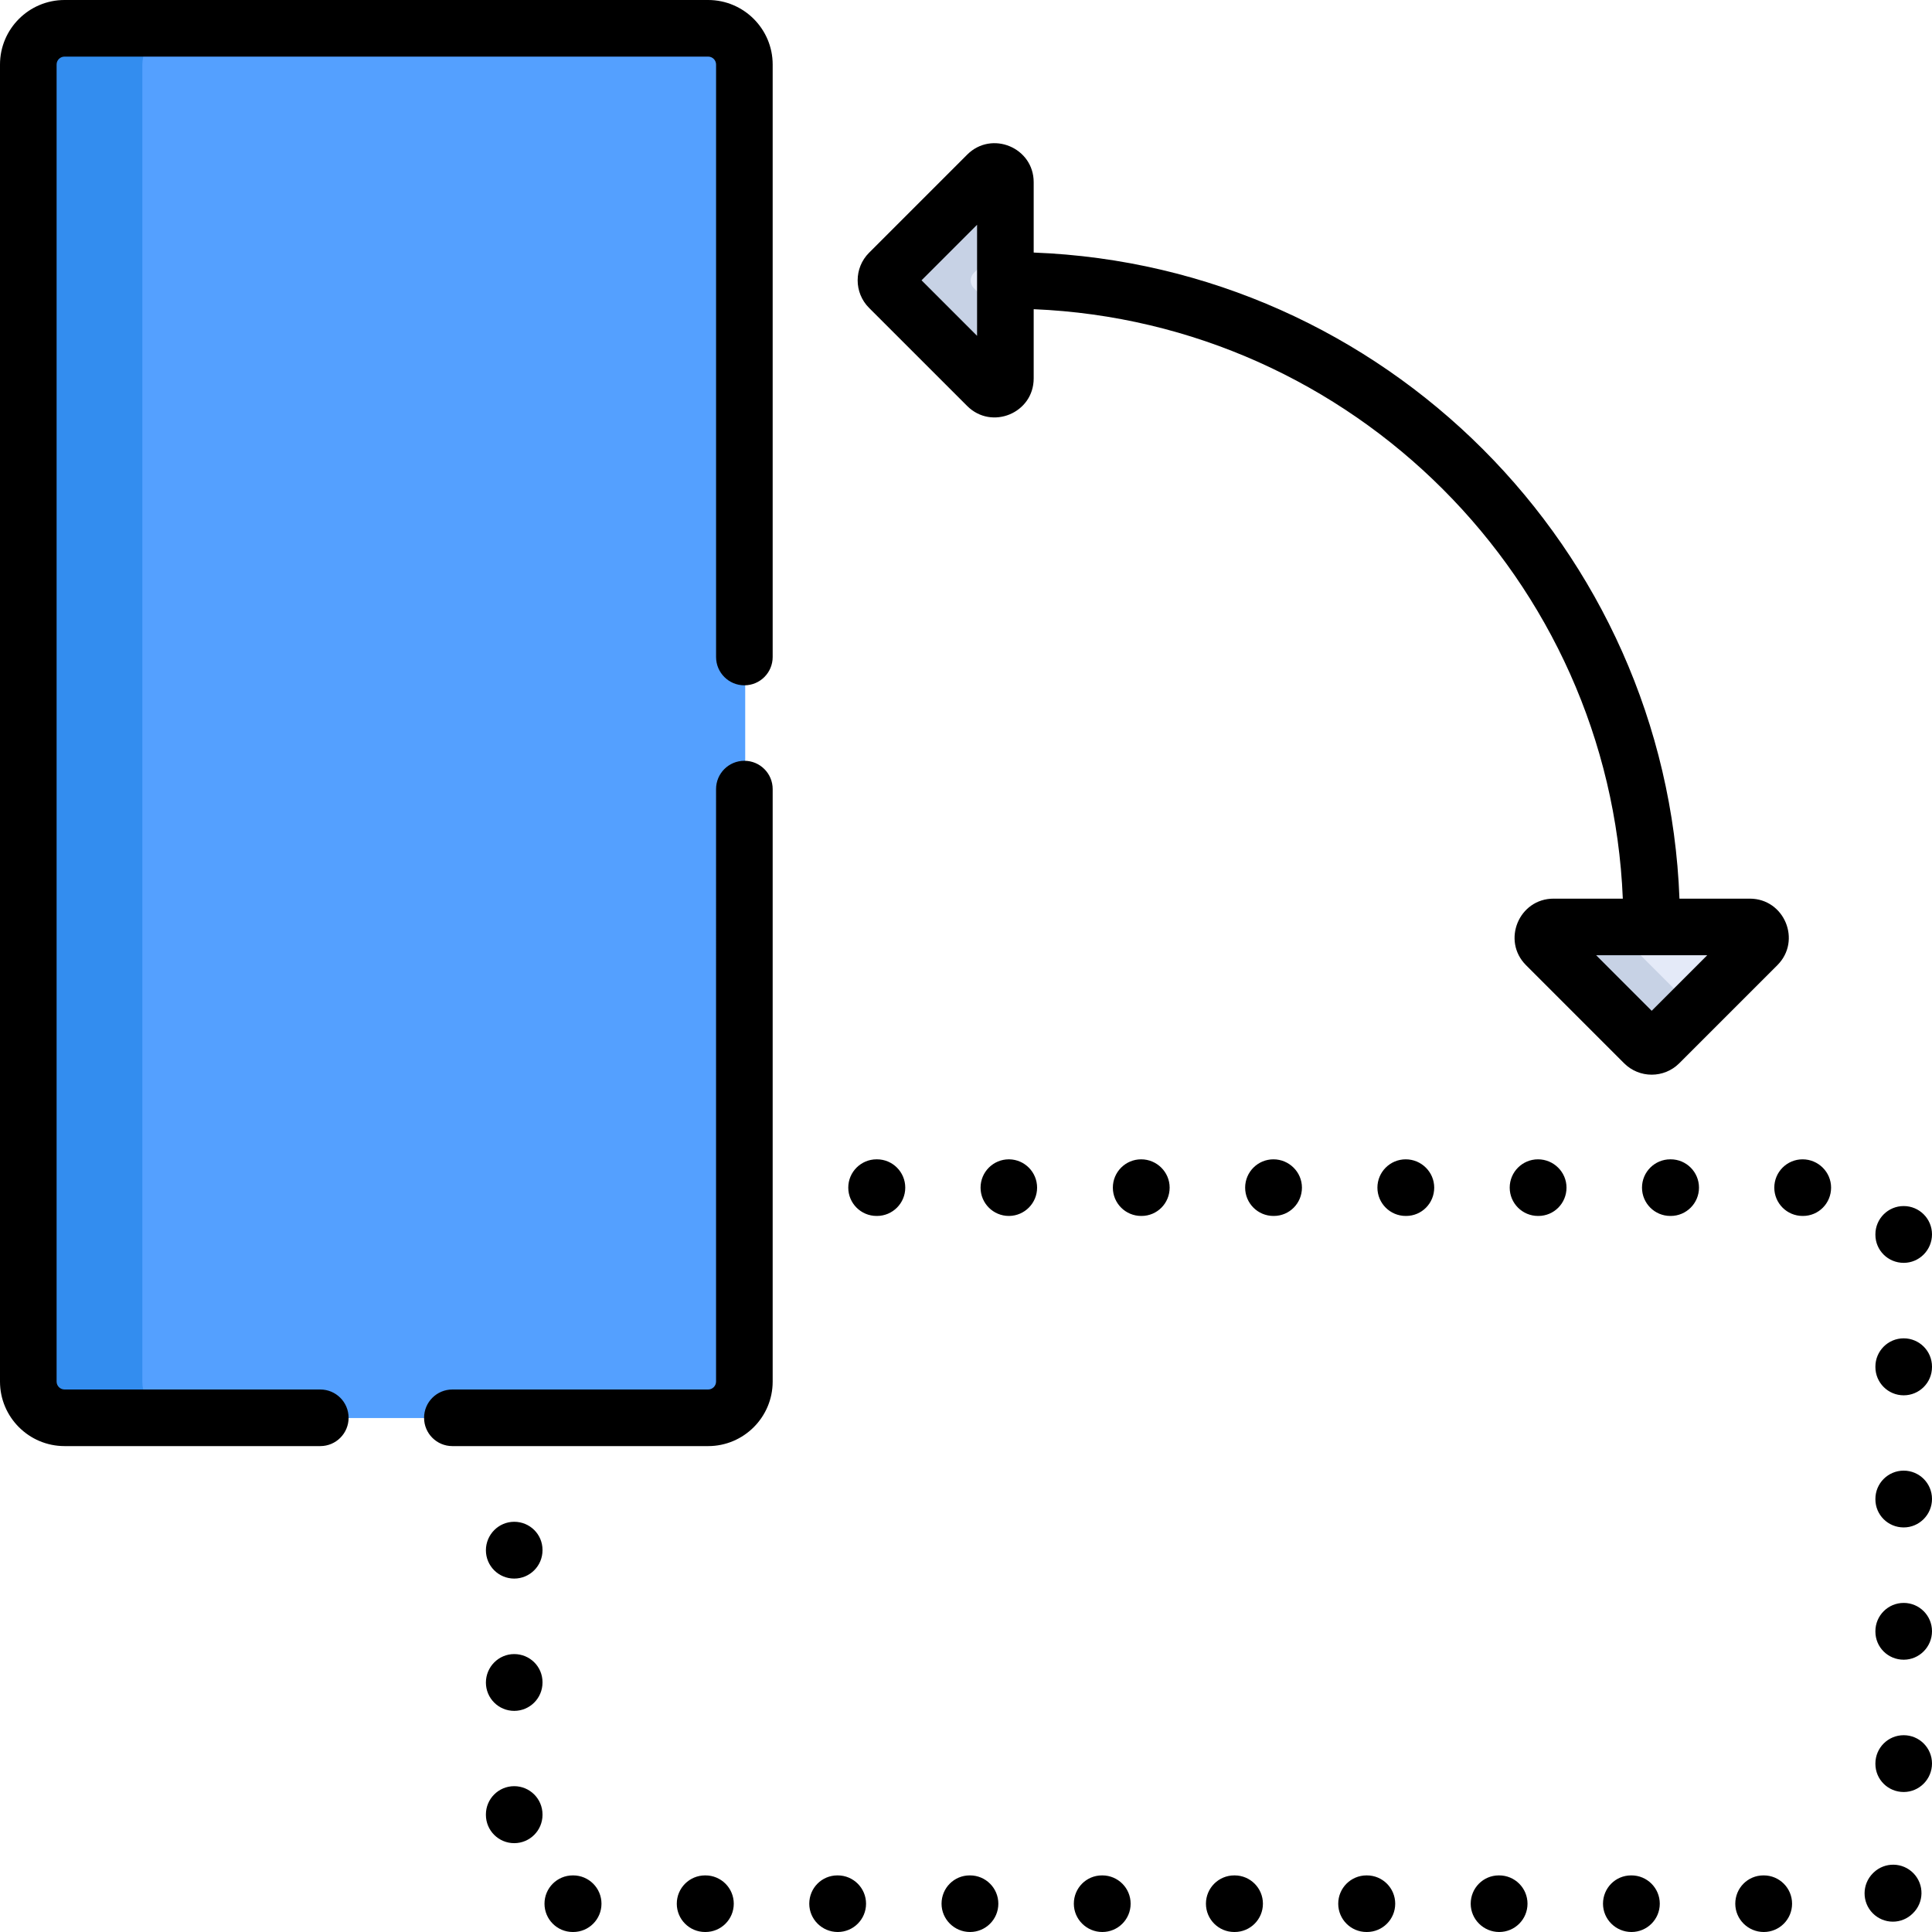
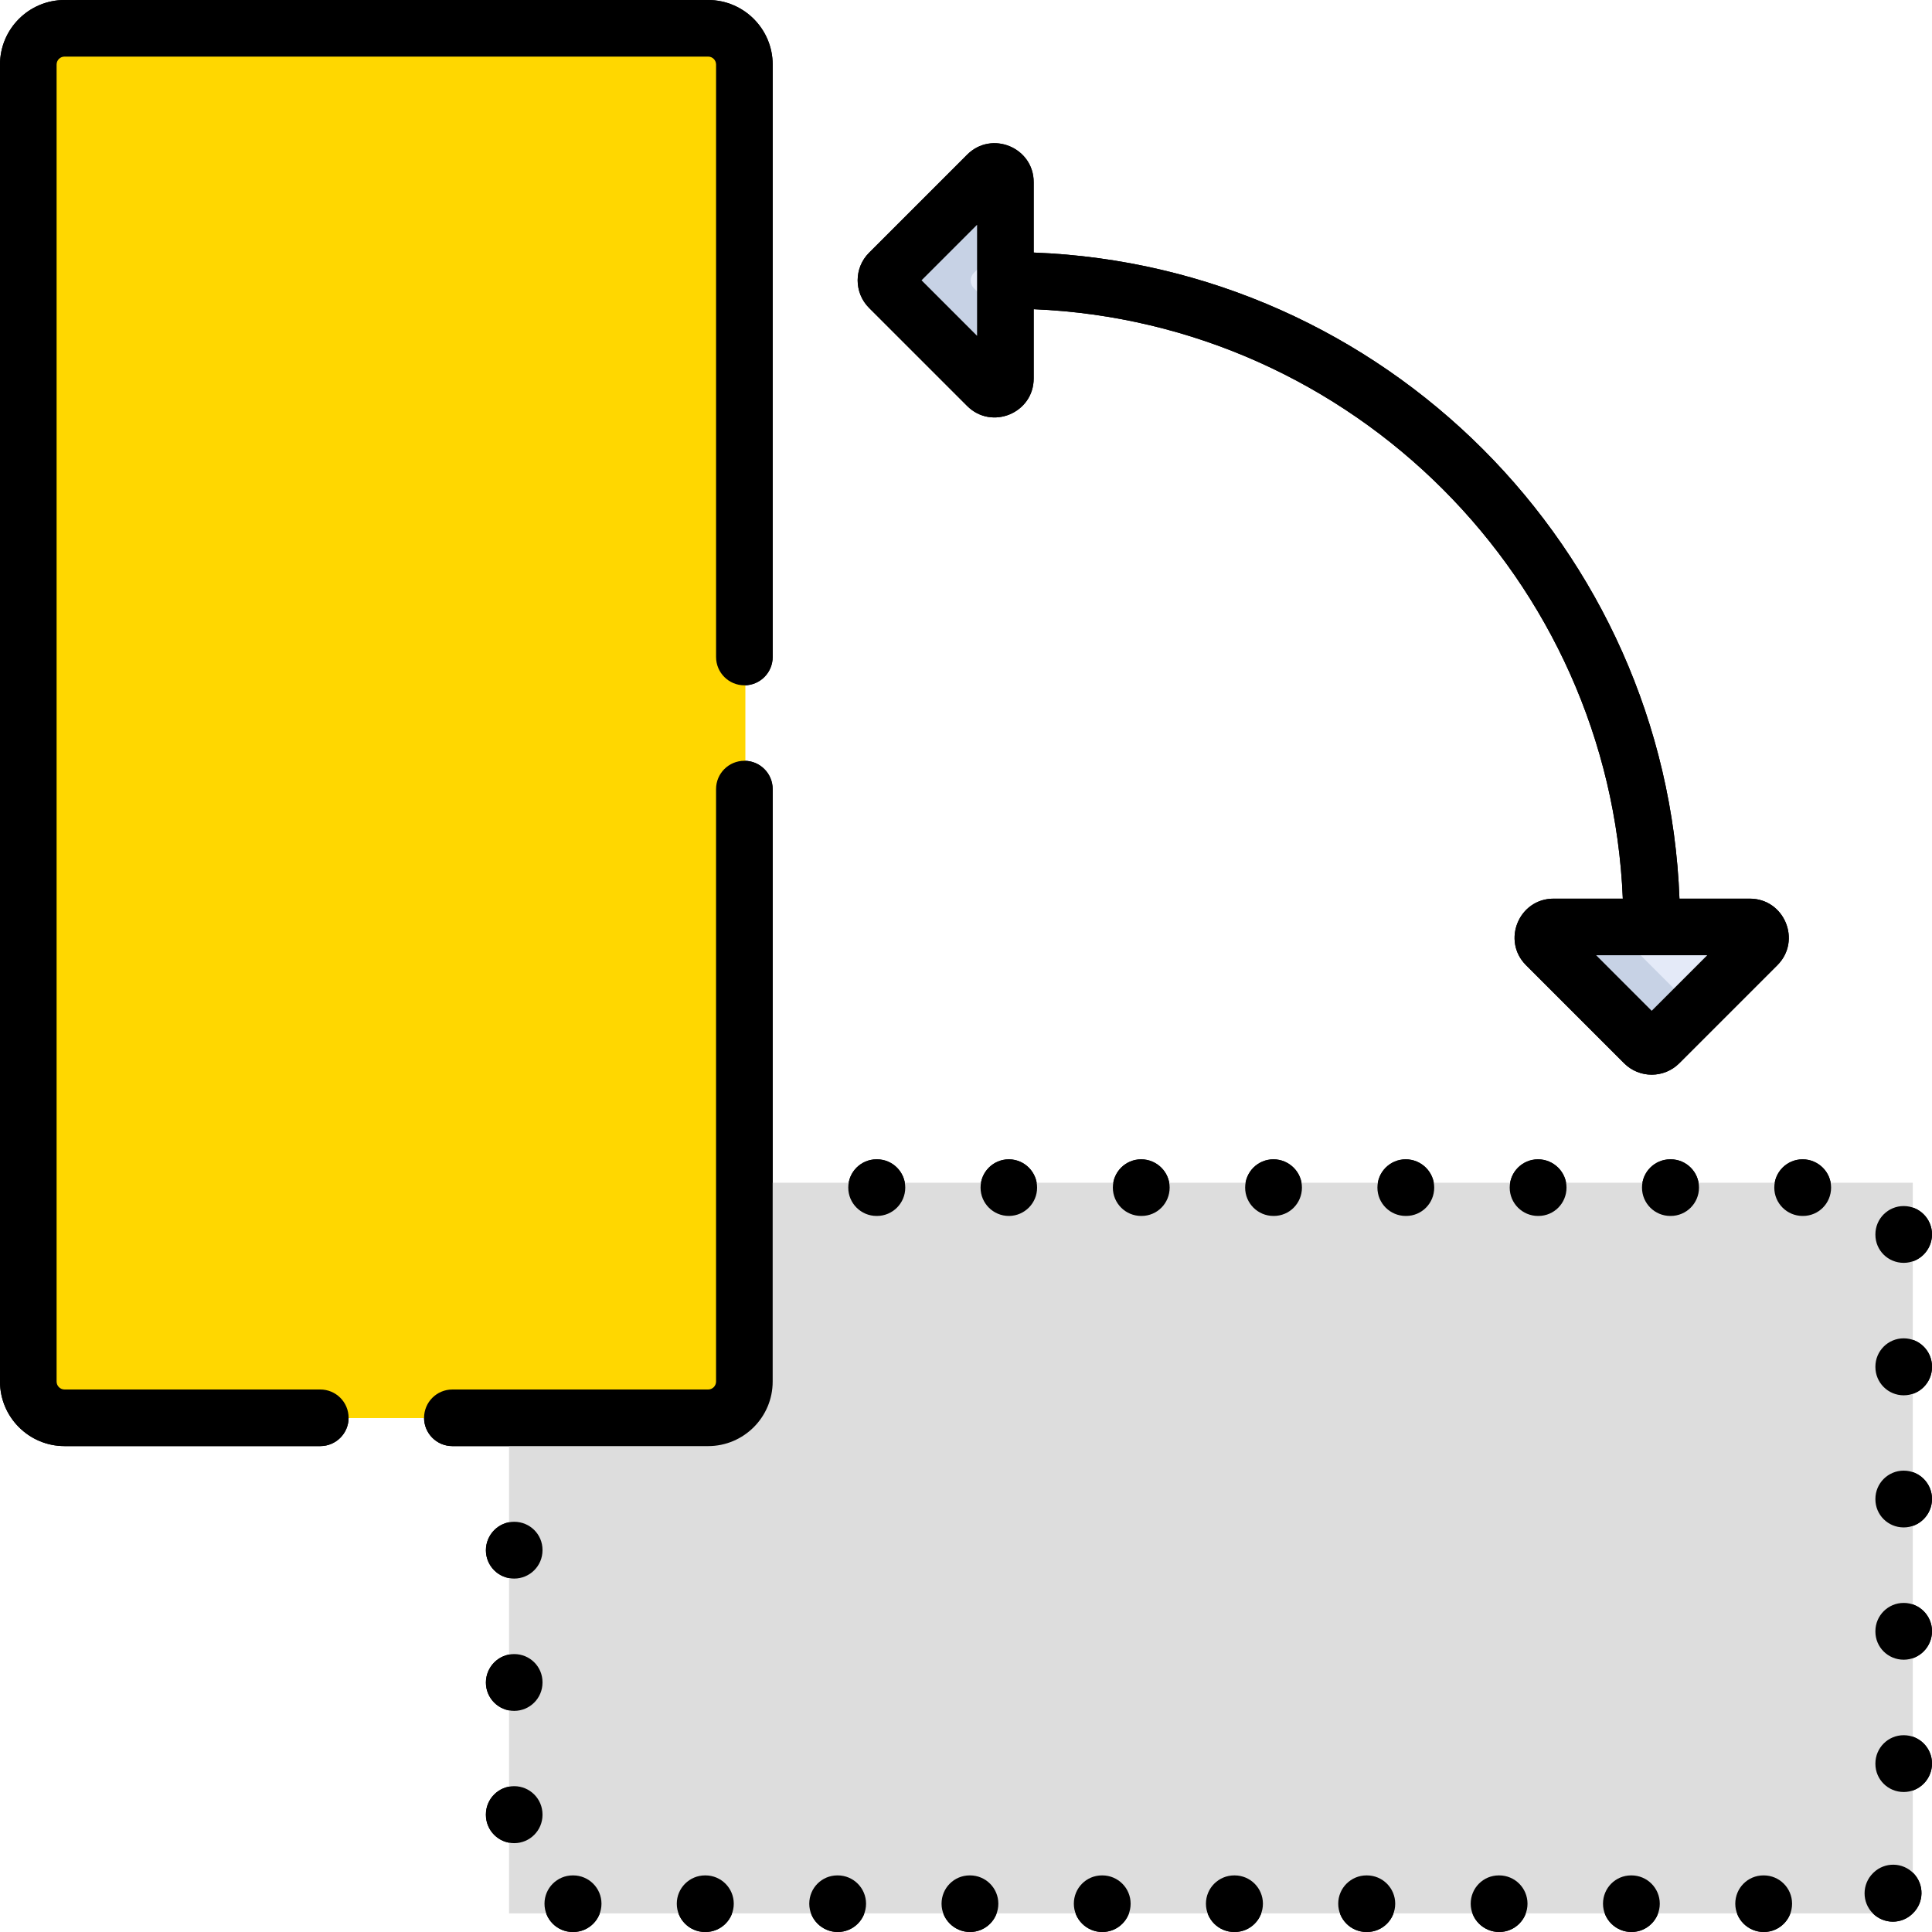
- <svg xmlns="http://www.w3.org/2000/svg" height="512" viewBox="0 0 512 512" width="512">
-   <path d="M187.887 7.566H17.324c-5.3 0-9.601 4.297-9.601 9.602v349.027a9.6 9.6 0 009.601 9.602h170.563c5.3 0 9.601-4.297 9.601-9.602V17.168c-.004-5.305-4.3-9.602-9.601-9.602zm0 0" fill="#54a0ff" />
-   <path d="M37.723 366.195V17.168c0-5.305 4.3-9.602 9.601-9.602h-30a9.6 9.6 0 00-9.601 9.602v349.027a9.6 9.6 0 009.601 9.602h30c-5.3 0-9.601-4.297-9.601-9.602zm0 0" fill="#338def" />
-   <path d="M463.938 245.719h-52.004c-2.516 0-3.778 3.043-1.997 4.824l26 26a2.822 2.822 0 003.997 0l26-26c1.78-1.781.523-4.824-1.997-4.824zm0 0M261.832 46.352l-26 26a2.827 2.827 0 000 4l26 26c1.781 1.78 4.824.52 4.824-2v-52c0-2.52-3.043-3.778-4.824-2zm0 0" fill="#e4eaf8" />
-   <path d="M432.172 250.543c-1.781-1.781-.52-4.824 1.996-4.824h-22.234c-2.516 0-3.778 3.043-1.996 4.824l26 26a2.822 2.822 0 003.996 0l9.12-9.117zm0 0M258.066 76.352a2.827 2.827 0 010-4l8.59-8.59v-15.41c0-2.52-3.043-3.782-4.824-2l-26 26a2.827 2.827 0 000 4l26 26c1.781 1.78 4.824.52 4.824-2v-15.41zm0 0" fill="#c7d2e5" />
-   <path d="M463.715 238.152h-18.64c-3.5-92.816-78.333-167.68-171.137-171.222V48.285c0-9.18-11.13-13.8-17.63-7.3l-26 26c-4.027 4.023-4.027 10.578 0 14.605l26 25.996c6.485 6.488 17.63 1.91 17.63-7.3V81.94c84.53 3.528 152.644 71.668 156.125 156.211h-18.348c-9.192 0-13.793 11.141-7.305 17.63l26 26c4.031 4.027 10.578 4.027 14.606 0l26.004-26c6.488-6.493 1.886-17.63-7.305-17.63zM258.934 89l-14.715-14.715 14.715-14.715zm178.78 178.871L423 253.152h29.43zm0 0M151.797 497c-4.145 0-7.5 3.355-7.5 7.5s3.355 7.5 7.5 7.5h.101c4.145 0 7.5-3.355 7.5-7.5s-3.355-7.5-7.5-7.5zm0 0M186.855 497c-4.144 0-7.5 3.355-7.5 7.5s3.356 7.5 7.5 7.5h.102c4.14 0 7.5-3.355 7.5-7.5s-3.36-7.5-7.5-7.5zm0 0M221.914 497c-4.144 0-7.45 3.355-7.45 7.5s3.407 7.5 7.548 7.5a7.5 7.5 0 100-15zm0 0M504.5 319.617a7.497 7.497 0 00-7.5 7.5v.102c0 4.14 3.355 7.449 7.5 7.449s7.5-3.406 7.5-7.55a7.5 7.5 0 00-7.5-7.5zm0 0M143.77 410.738c0-4.14-3.36-7.449-7.5-7.449-4.145 0-7.5 3.406-7.5 7.55 0 4.145 3.355 7.5 7.5 7.5a7.5 7.5 0 007.5-7.5zm0 0M136.27 473.355a7.497 7.497 0 00-7.5 7.5v.102a7.5 7.5 0 1015 0v-.102a7.5 7.5 0 00-7.5-7.5zm0 0M143.77 445.797c0-4.14-3.36-7.45-7.5-7.45-4.145 0-7.5 3.407-7.5 7.551 0 4.145 3.355 7.5 7.5 7.5a7.5 7.5 0 007.5-7.5zm0 0M504.5 354.672a7.5 7.5 0 00-7.5 7.504v.097c0 4.145 3.355 7.5 7.5 7.5s7.5-3.355 7.5-7.5v-.097a7.503 7.503 0 00-7.5-7.504zm0 0M362.145 497c-4.145 0-7.5 3.355-7.5 7.5s3.355 7.5 7.5 7.5h.101c4.145 0 7.5-3.355 7.5-7.5s-3.355-7.5-7.5-7.5zm0 0M337.574 322.238c4.145 0 7.453-3.36 7.453-7.504 0-4.14-3.41-7.5-7.55-7.5a7.5 7.5 0 00-7.5 7.5 7.5 7.5 0 007.5 7.504zm0 0M397.203 497c-4.14 0-7.45 3.355-7.45 7.5s3.407 7.5 7.552 7.5c4.144 0 7.5-3.355 7.5-7.5s-3.356-7.5-7.5-7.5zm0 0M372.633 322.238c4.144 0 7.449-3.36 7.449-7.504 0-4.14-3.406-7.5-7.55-7.5a7.502 7.502 0 000 15.004zm0 0M327.086 497c-4.14 0-7.5 3.355-7.5 7.5s3.36 7.5 7.5 7.5h.101c4.145 0 7.5-3.355 7.5-7.5s-3.355-7.5-7.5-7.5zm0 0M302.516 322.238c4.144 0 7.453-3.36 7.453-7.504 0-4.14-3.406-7.5-7.551-7.5s-7.5 3.36-7.5 7.5a7.5 7.5 0 007.5 7.504zm0 0M256.973 497c-4.145 0-7.453 3.355-7.453 7.5s3.41 7.5 7.55 7.5c4.145 0 7.5-3.355 7.5-7.5s-3.355-7.5-7.5-7.5zm0 0M267.46 322.238a7.503 7.503 0 000-15.004h-.1a7.5 7.5 0 00-7.5 7.5 7.5 7.5 0 007.5 7.504zm0 0M292.031 497c-4.144 0-7.453 3.355-7.453 7.5s3.41 7.5 7.55 7.5c4.145 0 7.5-3.355 7.5-7.5s-3.355-7.5-7.5-7.5zm0 0M232.402 322.238a7.5 7.5 0 007.5-7.504 7.5 7.5 0 00-7.5-7.5h-.101a7.5 7.5 0 00-7.5 7.5 7.5 7.5 0 007.5 7.504zm0 0M432.262 497c-4.145 0-7.45 3.355-7.45 7.5s3.407 7.5 7.547 7.5a7.5 7.5 0 100-15zm0 0M467.32 497c-4.144 0-7.453 3.355-7.453 7.5s3.41 7.5 7.551 7.5c4.144 0 7.5-3.355 7.5-7.5s-3.356-7.5-7.5-7.5zm0 0M407.691 322.238c4.141 0 7.45-3.36 7.45-7.504 0-4.14-3.407-7.5-7.551-7.5a7.502 7.502 0 000 15.004zm0 0M504.5 389.734a7.497 7.497 0 00-7.5 7.5v.098c0 4.145 3.355 7.453 7.5 7.453s7.5-3.41 7.5-7.55a7.5 7.5 0 00-7.5-7.5zm0 0M442.75 322.238a7.5 7.5 0 007.5-7.504 7.5 7.5 0 00-7.5-7.5h-.102a7.5 7.5 0 00-7.5 7.5 7.5 7.5 0 007.5 7.504zm0 0M506.906 507.074a7.499 7.499 0 10-10.387-10.82l-.18.176c-2.929 2.93-2.948 7.695-.019 10.625a7.494 7.494 0 005.313 2.207 7.44 7.44 0 005.273-2.188zm0 0M504.5 424.79a7.5 7.5 0 00-7.5 7.503v.098c0 4.144 3.355 7.449 7.5 7.449s7.5-3.406 7.5-7.547a7.503 7.503 0 00-7.5-7.504zm0 0M504.5 459.848a7.497 7.497 0 00-7.5 7.5v.101c0 4.14 3.355 7.45 7.5 7.45s7.5-3.407 7.5-7.551a7.5 7.5 0 00-7.5-7.5zm0 0M477.809 322.238c4.14 0 7.449-3.36 7.449-7.504 0-4.14-3.406-7.5-7.551-7.5s-7.5 3.36-7.5 7.5a7.5 7.5 0 007.5 7.504zm0 0M204.766 366.129V209.117a7.5 7.5 0 00-7.5-7.5 7.5 7.5 0 00-7.504 7.5V366.13c0 1.16-.942 2.101-2.098 2.101h-67.781a7.5 7.5 0 00-7.5 7.5c0 4.145 3.355 7.5 7.5 7.5h67.781c9.43 0 17.102-7.668 17.102-17.101zm0 0M17.102 383.23h67.78a7.5 7.5 0 100-15h-67.78A2.105 2.105 0 0115 366.13V17.102c0-1.16.941-2.102 2.102-2.102h170.562c1.156 0 2.102.941 2.102 2.102v157.015a7.5 7.5 0 1015 0V17.102c0-9.43-7.672-17.102-17.102-17.102H17.102C7.672 0 0 7.672 0 17.102v349.03c0 9.43 7.672 17.098 17.102 17.098zm0 0" />
+ <svg xmlns="http://www.w3.org/2000/svg" height="512" viewBox="0 0 512 512" width="512" version="1.1" id="svg905">
+   <path d="M187.887 7.566H17.324c-5.3 0-9.601 4.297-9.601 9.602v349.027a9.6 9.6 0 009.601 9.602h170.563c5.3 0 9.601-4.297 9.601-9.602V17.168c-.004-5.305-4.3-9.602-9.601-9.602zm0 0" fill="gold" id="path833" />
+   <path d="M37.723 366.195V17.168c0-5.305 4.3-9.602 9.601-9.602h-30a9.6 9.6 0 00-9.601 9.602v349.027a9.6 9.6 0 009.601 9.602h30c-5.3 0-9.601-4.297-9.601-9.602zm0 0" fill="gold" id="path835" />
+   <path d="M463.938 245.719h-52.004c-2.516 0-3.778 3.043-1.997 4.824l26 26a2.822 2.822 0 003.997 0l26-26c1.78-1.781.523-4.824-1.997-4.824zm0 0" fill="#e4eaf8" id="path837" />
+   <path d="M261.832 46.352l-26 26a2.827 2.827 0 000 4l26 26c1.781 1.78 4.824.52 4.824-2v-52c0-2.52-3.043-3.778-4.824-2zm0 0" fill="#e4eaf8" id="path839" />
+   <path d="M432.172 250.543c-1.781-1.781-.52-4.824 1.996-4.824h-22.234c-2.516 0-3.778 3.043-1.996 4.824l26 26a2.822 2.822 0 003.996 0l9.12-9.117zm0 0" fill="#c7d2e5" id="path841" />
+   <path d="M258.066 76.352a2.827 2.827 0 010-4l8.59-8.59v-15.41c0-2.52-3.043-3.782-4.824-2l-26 26a2.827 2.827 0 000 4l26 26c1.781 1.78 4.824.52 4.824-2v-15.41zm0 0" fill="#c7d2e5" id="path843" />
+   <path d="M463.715 238.152h-18.64c-3.5-92.816-78.333-167.68-171.137-171.222V48.285c0-9.18-11.13-13.8-17.63-7.3l-26 26c-4.027 4.023-4.027 10.578 0 14.605l26 25.996c6.485 6.488 17.63 1.91 17.63-7.3V81.94c84.53 3.528 152.644 71.668 156.125 156.211h-18.348c-9.192 0-13.793 11.141-7.305 17.63l26 26c4.031 4.027 10.578 4.027 14.606 0l26.004-26c6.488-6.493 1.886-17.63-7.305-17.63zM258.934 89l-14.715-14.715 14.715-14.715zm178.78 178.871L423 253.152h29.43zm0 0" id="path845" />
+   <path d="M151.797 497c-4.145 0-7.5 3.355-7.5 7.5s3.355 7.5 7.5 7.5h.101c4.145 0 7.5-3.355 7.5-7.5s-3.355-7.5-7.5-7.5zm0 0" id="path847" />
+   <path d="M186.855 497c-4.144 0-7.5 3.355-7.5 7.5s3.356 7.5 7.5 7.5h.102c4.14 0 7.5-3.355 7.5-7.5s-3.36-7.5-7.5-7.5zm0 0" id="path849" />
+   <path d="M221.914 497c-4.144 0-7.45 3.355-7.45 7.5s3.407 7.5 7.548 7.5a7.5 7.5 0 100-15zm0 0" id="path851" />
+   <path d="M504.5 319.617a7.497 7.497 0 00-7.5 7.5v.102c0 4.14 3.355 7.449 7.5 7.449s7.5-3.406 7.5-7.55a7.5 7.5 0 00-7.5-7.5zm0 0" id="path853" />
+   <path d="M143.77 410.738c0-4.14-3.36-7.449-7.5-7.449-4.145 0-7.5 3.406-7.5 7.55 0 4.145 3.355 7.5 7.5 7.5a7.5 7.5 0 007.5-7.5zm0 0" id="path855" />
+   <path d="M136.27 473.355a7.497 7.497 0 00-7.5 7.5v.102a7.5 7.5 0 1015 0v-.102a7.5 7.5 0 00-7.5-7.5zm0 0" id="path857" />
+   <path d="M143.77 445.797c0-4.14-3.36-7.45-7.5-7.45-4.145 0-7.5 3.407-7.5 7.551 0 4.145 3.355 7.5 7.5 7.5a7.5 7.5 0 007.5-7.5zm0 0" id="path859" />
+   <path d="M504.5 354.672a7.5 7.5 0 00-7.5 7.504v.097c0 4.145 3.355 7.5 7.5 7.5s7.5-3.355 7.5-7.5v-.097a7.503 7.503 0 00-7.5-7.504zm0 0" id="path861" />
+   <path d="M362.145 497c-4.145 0-7.5 3.355-7.5 7.5s3.355 7.5 7.5 7.5h.101c4.145 0 7.5-3.355 7.5-7.5s-3.355-7.5-7.5-7.5zm0 0" id="path863" />
+   <path d="M337.574 322.238c4.145 0 7.453-3.36 7.453-7.504 0-4.14-3.41-7.5-7.55-7.5a7.5 7.5 0 00-7.5 7.5 7.5 7.5 0 007.5 7.504zm0 0" id="path865" />
+   <path d="M397.203 497c-4.14 0-7.45 3.355-7.45 7.5s3.407 7.5 7.552 7.5c4.144 0 7.5-3.355 7.5-7.5s-3.356-7.5-7.5-7.5zm0 0" id="path867" />
+   <path d="M372.633 322.238c4.144 0 7.449-3.36 7.449-7.504 0-4.14-3.406-7.5-7.55-7.5a7.502 7.502 0 000 15.004zm0 0" id="path869" />
+   <path d="M327.086 497c-4.14 0-7.5 3.355-7.5 7.5s3.36 7.5 7.5 7.5h.101c4.145 0 7.5-3.355 7.5-7.5s-3.355-7.5-7.5-7.5zm0 0" id="path871" />
+   <path d="M302.516 322.238c4.144 0 7.453-3.36 7.453-7.504 0-4.14-3.406-7.5-7.551-7.5s-7.5 3.36-7.5 7.5a7.5 7.5 0 007.5 7.504zm0 0" id="path873" />
+   <path d="M256.973 497c-4.145 0-7.453 3.355-7.453 7.5s3.41 7.5 7.55 7.5c4.145 0 7.5-3.355 7.5-7.5s-3.355-7.5-7.5-7.5zm0 0" id="path875" />
+   <path d="M267.46 322.238a7.503 7.503 0 000-15.004h-.1a7.5 7.5 0 00-7.5 7.5 7.5 7.5 0 007.5 7.504zm0 0" id="path877" />
+   <path d="M292.031 497c-4.144 0-7.453 3.355-7.453 7.5s3.41 7.5 7.55 7.5c4.145 0 7.5-3.355 7.5-7.5s-3.355-7.5-7.5-7.5zm0 0" id="path879" />
+   <path d="M232.402 322.238a7.5 7.5 0 007.5-7.504 7.5 7.5 0 00-7.5-7.5h-.101a7.5 7.5 0 00-7.5 7.5 7.5 7.5 0 007.5 7.504zm0 0" id="path881" />
+   <path d="M432.262 497c-4.145 0-7.45 3.355-7.45 7.5s3.407 7.5 7.547 7.5a7.5 7.5 0 100-15zm0 0" id="path883" />
+   <path d="M467.32 497c-4.144 0-7.453 3.355-7.453 7.5s3.41 7.5 7.551 7.5c4.144 0 7.5-3.355 7.5-7.5s-3.356-7.5-7.5-7.5zm0 0" id="path885" />
+   <path d="M407.691 322.238c4.141 0 7.45-3.36 7.45-7.504 0-4.14-3.407-7.5-7.551-7.5a7.502 7.502 0 000 15.004zm0 0" id="path887" />
+   <path d="M504.5 389.734a7.497 7.497 0 00-7.5 7.5v.098c0 4.145 3.355 7.453 7.5 7.453s7.5-3.41 7.5-7.55a7.5 7.5 0 00-7.5-7.5zm0 0" id="path889" />
+   <path d="M442.75 322.238a7.5 7.5 0 007.5-7.504 7.5 7.5 0 00-7.5-7.5h-.102a7.5 7.5 0 00-7.5 7.5 7.5 7.5 0 007.5 7.504zm0 0" id="path891" />
+   <path d="M506.906 507.074a7.499 7.499 0 10-10.387-10.82l-.18.176c-2.929 2.93-2.948 7.695-.019 10.625a7.494 7.494 0 005.313 2.207 7.44 7.44 0 005.273-2.188zm0 0" id="path893" />
+   <path d="M504.5 424.79a7.5 7.5 0 00-7.5 7.503v.098c0 4.144 3.355 7.449 7.5 7.449s7.5-3.406 7.5-7.547a7.503 7.503 0 00-7.5-7.504zm0 0" id="path895" />
+   <path d="M504.5 459.848a7.497 7.497 0 00-7.5 7.5v.101c0 4.14 3.355 7.45 7.5 7.45s7.5-3.407 7.5-7.551a7.5 7.5 0 00-7.5-7.5zm0 0" id="path897" />
+   <path d="M477.809 322.238c4.14 0 7.449-3.36 7.449-7.504 0-4.14-3.406-7.5-7.551-7.5s-7.5 3.36-7.5 7.5a7.5 7.5 0 007.5 7.504zm0 0" id="path899" />
+   <path d="M204.766 366.129V209.117a7.5 7.5 0 00-7.5-7.5 7.5 7.5 0 00-7.504 7.5V366.13c0 1.16-.942 2.101-2.098 2.101h-67.781a7.5 7.5 0 00-7.5 7.5c0 4.145 3.355 7.5 7.5 7.5h67.781c9.43 0 17.102-7.668 17.102-17.101zm0 0" id="path901" />
+   <path d="M17.102 383.23h67.78a7.5 7.5 0 100-15h-67.78a2.105 2.105 0 01-2.102-2.1V17.102c0-1.16.941-2.102 2.102-2.102h170.562c1.156 0 2.102.941 2.102 2.102v157.015a7.5 7.5 0 1015 0V17.102c0-9.43-7.672-17.102-17.102-17.102H17.102C7.672 0 0 7.672 0 17.102v349.03c0 9.43 7.672 17.098 17.102 17.098zm0 0" id="path903" />
+   <rect style="fill:#ddd;stroke-width:11.25;stroke-linecap:round;stroke-linejoin:round;fill-opacity:1" id="rect1045" width="372.01" height="193.638" x="134.897" y="313.436" />
+   <path d="M187.887 7.566H17.324c-5.3 0-9.601 4.297-9.601 9.602v349.027a9.6 9.6 0 009.601 9.602h170.563c5.3 0 9.601-4.297 9.601-9.602V17.168c-.004-5.305-4.3-9.602-9.601-9.602zm0 0" fill="gold" id="path833-6" style="stroke-width:1" />
+   <path d="M37.723 366.195V17.168c0-5.305 4.3-9.602 9.601-9.602h-30a9.6 9.6 0 00-9.601 9.602v349.027a9.6 9.6 0 009.601 9.602h30c-5.3 0-9.601-4.297-9.601-9.602zm0 0" fill="gold" id="path835-7" style="stroke-width:1" />
+   <path d="M463.938 245.719h-52.004c-2.516 0-3.778 3.043-1.996 4.824l26 26a2.822 2.822 0 003.996 0l26-26c1.78-1.781.523-4.824-1.996-4.824zm0 0" fill="#e4eaf8" id="path837-5" style="stroke-width:1" />
+   <path d="M261.832 46.352l-26 26a2.827 2.827 0 000 4l26 26c1.781 1.78 4.824.52 4.824-2v-52c0-2.52-3.043-3.778-4.824-2zm0 0" fill="#e4eaf8" id="path839-5" style="stroke-width:1" />
+   <path d="M432.172 250.543c-1.781-1.781-.52-4.824 1.996-4.824h-22.234c-2.516 0-3.778 3.043-1.996 4.824l26 26a2.822 2.822 0 003.996 0l9.12-9.117zm0 0" fill="#c7d2e5" id="path841-3" style="stroke-width:1" />
+   <path d="M258.066 76.352a2.827 2.827 0 010-4l8.59-8.59v-15.41c0-2.52-3.043-3.782-4.824-2l-26 26a2.827 2.827 0 000 4l26 26c1.781 1.78 4.824.52 4.824-2v-15.41zm0 0" fill="#c7d2e5" id="path843-1" style="stroke-width:1" />
+   <path d="M463.715 238.152h-18.64c-3.5-92.816-78.333-167.68-171.137-171.222V48.285c0-9.18-11.13-13.8-17.63-7.3l-26 26c-4.027 4.023-4.027 10.577 0 14.605l26 25.996c6.485 6.488 17.63 1.91 17.63-7.3V81.94c84.53 3.528 152.644 71.668 156.125 156.211h-18.348c-9.192 0-13.793 11.141-7.305 17.63l26 26c4.031 4.027 10.578 4.027 14.606 0l26.004-26c6.488-6.493 1.886-17.63-7.305-17.63zM258.934 89l-14.715-14.715 14.715-14.715zm178.78 178.871L423 253.152h29.43zm0 0" id="path845-2" style="stroke-width:1" />
+   <path d="M151.797 497a7.497 7.497 0 00-7.5 7.5c0 4.145 3.355 7.5 7.5 7.5h.101c4.145 0 7.5-3.355 7.5-7.5s-3.355-7.5-7.5-7.5zm0 0" id="path847-7" style="stroke-width:1" />
+   <path d="M186.855 497a7.497 7.497 0 00-7.5 7.5c0 4.145 3.356 7.5 7.5 7.5h.102a7.5 7.5 0 007.5-7.5 7.5 7.5 0 00-7.5-7.5zm0 0" id="path849-6" style="stroke-width:1" />
+   <path d="M221.914 497c-4.144 0-7.45 3.355-7.45 7.5s3.407 7.5 7.548 7.5a7.5 7.5 0 100-15zm0 0" id="path851-1" style="stroke-width:1" />
+   <path d="M504.5 319.617a7.497 7.497 0 00-7.5 7.5v.102c0 4.14 3.355 7.449 7.5 7.449s7.5-3.406 7.5-7.55a7.5 7.5 0 00-7.5-7.5zm0 0" id="path853-3" style="stroke-width:1" />
+   <path d="M143.77 410.738c0-4.14-3.36-7.449-7.5-7.449-4.145 0-7.5 3.406-7.5 7.55 0 4.145 3.355 7.5 7.5 7.5a7.5 7.5 0 007.5-7.5zm0 0" id="path855-6" style="stroke-width:1" />
+   <path d="M136.27 473.355a7.497 7.497 0 00-7.5 7.5v.102a7.5 7.5 0 1015 0v-.102a7.5 7.5 0 00-7.5-7.5zm0 0" id="path857-9" style="stroke-width:1" />
+   <path d="M143.77 445.797c0-4.14-3.36-7.45-7.5-7.45-4.145 0-7.5 3.407-7.5 7.551 0 4.145 3.355 7.5 7.5 7.5a7.5 7.5 0 007.5-7.5zm0 0" id="path859-2" style="stroke-width:1" />
+   <path d="M504.5 354.672a7.5 7.5 0 00-7.5 7.504v.097c0 4.145 3.355 7.5 7.5 7.5s7.5-3.355 7.5-7.5v-.097a7.503 7.503 0 00-7.5-7.504zm0 0" id="path861-9" style="stroke-width:1" />
+   <path d="M362.145 497a7.497 7.497 0 00-7.5 7.5c0 4.145 3.355 7.5 7.5 7.5h.101c4.145 0 7.5-3.355 7.5-7.5s-3.355-7.5-7.5-7.5zm0 0" id="path863-0" style="stroke-width:1" />
+   <path d="M337.574 322.238c4.145 0 7.453-3.36 7.453-7.504 0-4.14-3.41-7.5-7.55-7.5a7.5 7.5 0 00-7.5 7.5 7.5 7.5 0 007.5 7.504zm0 0" id="path865-4" style="stroke-width:1" />
+   <path d="M397.203 497c-4.14 0-7.45 3.355-7.45 7.5s3.407 7.5 7.552 7.5c4.144 0 7.5-3.355 7.5-7.5s-3.356-7.5-7.5-7.5zm0 0" id="path867-9" style="stroke-width:1" />
+   <path d="M372.633 322.238c4.144 0 7.449-3.36 7.449-7.504 0-4.14-3.406-7.5-7.55-7.5a7.502 7.502 0 000 15.004zm0 0" id="path869-8" style="stroke-width:1" />
+   <path d="M327.086 497a7.5 7.5 0 00-7.5 7.5 7.5 7.5 0 007.5 7.5h.102c4.144 0 7.5-3.355 7.5-7.5s-3.356-7.5-7.5-7.5zm0 0" id="path871-4" style="stroke-width:1" />
+   <path d="M302.516 322.238c4.144 0 7.453-3.36 7.453-7.504 0-4.14-3.406-7.5-7.551-7.5a7.5 7.5 0 00-7.5 7.5 7.5 7.5 0 007.5 7.504zm0 0" id="path873-4" style="stroke-width:1" />
+   <path d="M256.973 497c-4.145 0-7.453 3.355-7.453 7.5s3.41 7.5 7.55 7.5c4.145 0 7.5-3.355 7.5-7.5s-3.355-7.5-7.5-7.5zm0 0" id="path875-9" style="stroke-width:1" />
+   <path d="M267.46 322.238a7.503 7.503 0 000-15.004h-.1a7.5 7.5 0 00-7.5 7.5 7.5 7.5 0 007.5 7.504zm0 0" id="path877-8" style="stroke-width:1" />
+   <path d="M292.031 497c-4.144 0-7.453 3.355-7.453 7.5s3.41 7.5 7.55 7.5c4.145 0 7.5-3.355 7.5-7.5s-3.355-7.5-7.5-7.5zm0 0" id="path879-2" style="stroke-width:1" />
+   <path d="M232.402 322.238a7.5 7.5 0 007.5-7.504 7.5 7.5 0 00-7.5-7.5h-.101a7.5 7.5 0 00-7.5 7.5 7.5 7.5 0 007.5 7.504zm0 0" id="path881-1" style="stroke-width:1" />
+   <path d="M432.262 497c-4.145 0-7.45 3.355-7.45 7.5s3.407 7.5 7.547 7.5a7.5 7.5 0 100-15zm0 0" id="path883-1" style="stroke-width:1" />
+   <path d="M467.32 497c-4.144 0-7.453 3.355-7.453 7.5s3.41 7.5 7.551 7.5c4.145 0 7.5-3.355 7.5-7.5s-3.355-7.5-7.5-7.5zm0 0" id="path885-9" style="stroke-width:1" />
+   <path d="M407.691 322.238c4.141 0 7.45-3.36 7.45-7.504 0-4.14-3.407-7.5-7.551-7.5a7.502 7.502 0 000 15.004zm0 0" id="path887-9" style="stroke-width:1" />
+   <path d="M504.5 389.734a7.497 7.497 0 00-7.5 7.5v.098c0 4.145 3.355 7.453 7.5 7.453s7.5-3.41 7.5-7.55a7.5 7.5 0 00-7.5-7.5zm0 0" id="path889-1" style="stroke-width:1" />
+   <path d="M442.75 322.238a7.5 7.5 0 007.5-7.504 7.5 7.5 0 00-7.5-7.5h-.102a7.5 7.5 0 00-7.5 7.5 7.5 7.5 0 007.5 7.504zm0 0" id="path891-9" style="stroke-width:1" />
+   <path d="M506.906 507.074a7.499 7.499 0 10-10.387-10.82l-.18.176c-2.929 2.93-2.948 7.695-.019 10.625a7.494 7.494 0 005.313 2.207 7.44 7.44 0 005.273-2.188zm0 0" id="path893-9" style="stroke-width:1" />
+   <path d="M504.5 424.79a7.5 7.5 0 00-7.5 7.503v.098c0 4.144 3.355 7.449 7.5 7.449s7.5-3.406 7.5-7.547a7.503 7.503 0 00-7.5-7.504zm0 0" id="path895-2" style="stroke-width:1" />
+   <path d="M504.5 459.848a7.497 7.497 0 00-7.5 7.5v.101c0 4.14 3.355 7.45 7.5 7.45s7.5-3.407 7.5-7.551a7.5 7.5 0 00-7.5-7.5zm0 0" id="path897-6" style="stroke-width:1" />
+   <path d="M477.809 322.238c4.14 0 7.449-3.36 7.449-7.504 0-4.14-3.406-7.5-7.551-7.5a7.5 7.5 0 00-7.5 7.5 7.5 7.5 0 007.5 7.504zm0 0" id="path899-4" style="stroke-width:1" />
+   <path d="M204.766 366.129V209.117a7.5 7.5 0 00-7.5-7.5 7.5 7.5 0 00-7.504 7.5V366.13c0 1.16-.942 2.101-2.098 2.101h-67.781a7.5 7.5 0 00-7.5 7.5c0 4.145 3.355 7.5 7.5 7.5h67.781c9.43 0 17.102-7.668 17.102-17.101zm0 0" id="path901-7" style="stroke-width:1" />
+   <path d="M17.102 383.23h67.78a7.5 7.5 0 100-15h-67.78a2.105 2.105 0 01-2.102-2.1V17.102c0-1.16.941-2.102 2.102-2.102h170.562c1.156 0 2.102.941 2.102 2.102v157.015a7.5 7.5 0 1015 0V17.102c0-9.43-7.672-17.102-17.102-17.102H17.102C7.672 0 0 7.672 0 17.102v349.03c0 9.43 7.672 17.098 17.102 17.098zm0 0" id="path903-5" style="stroke-width:1" />
</svg>
